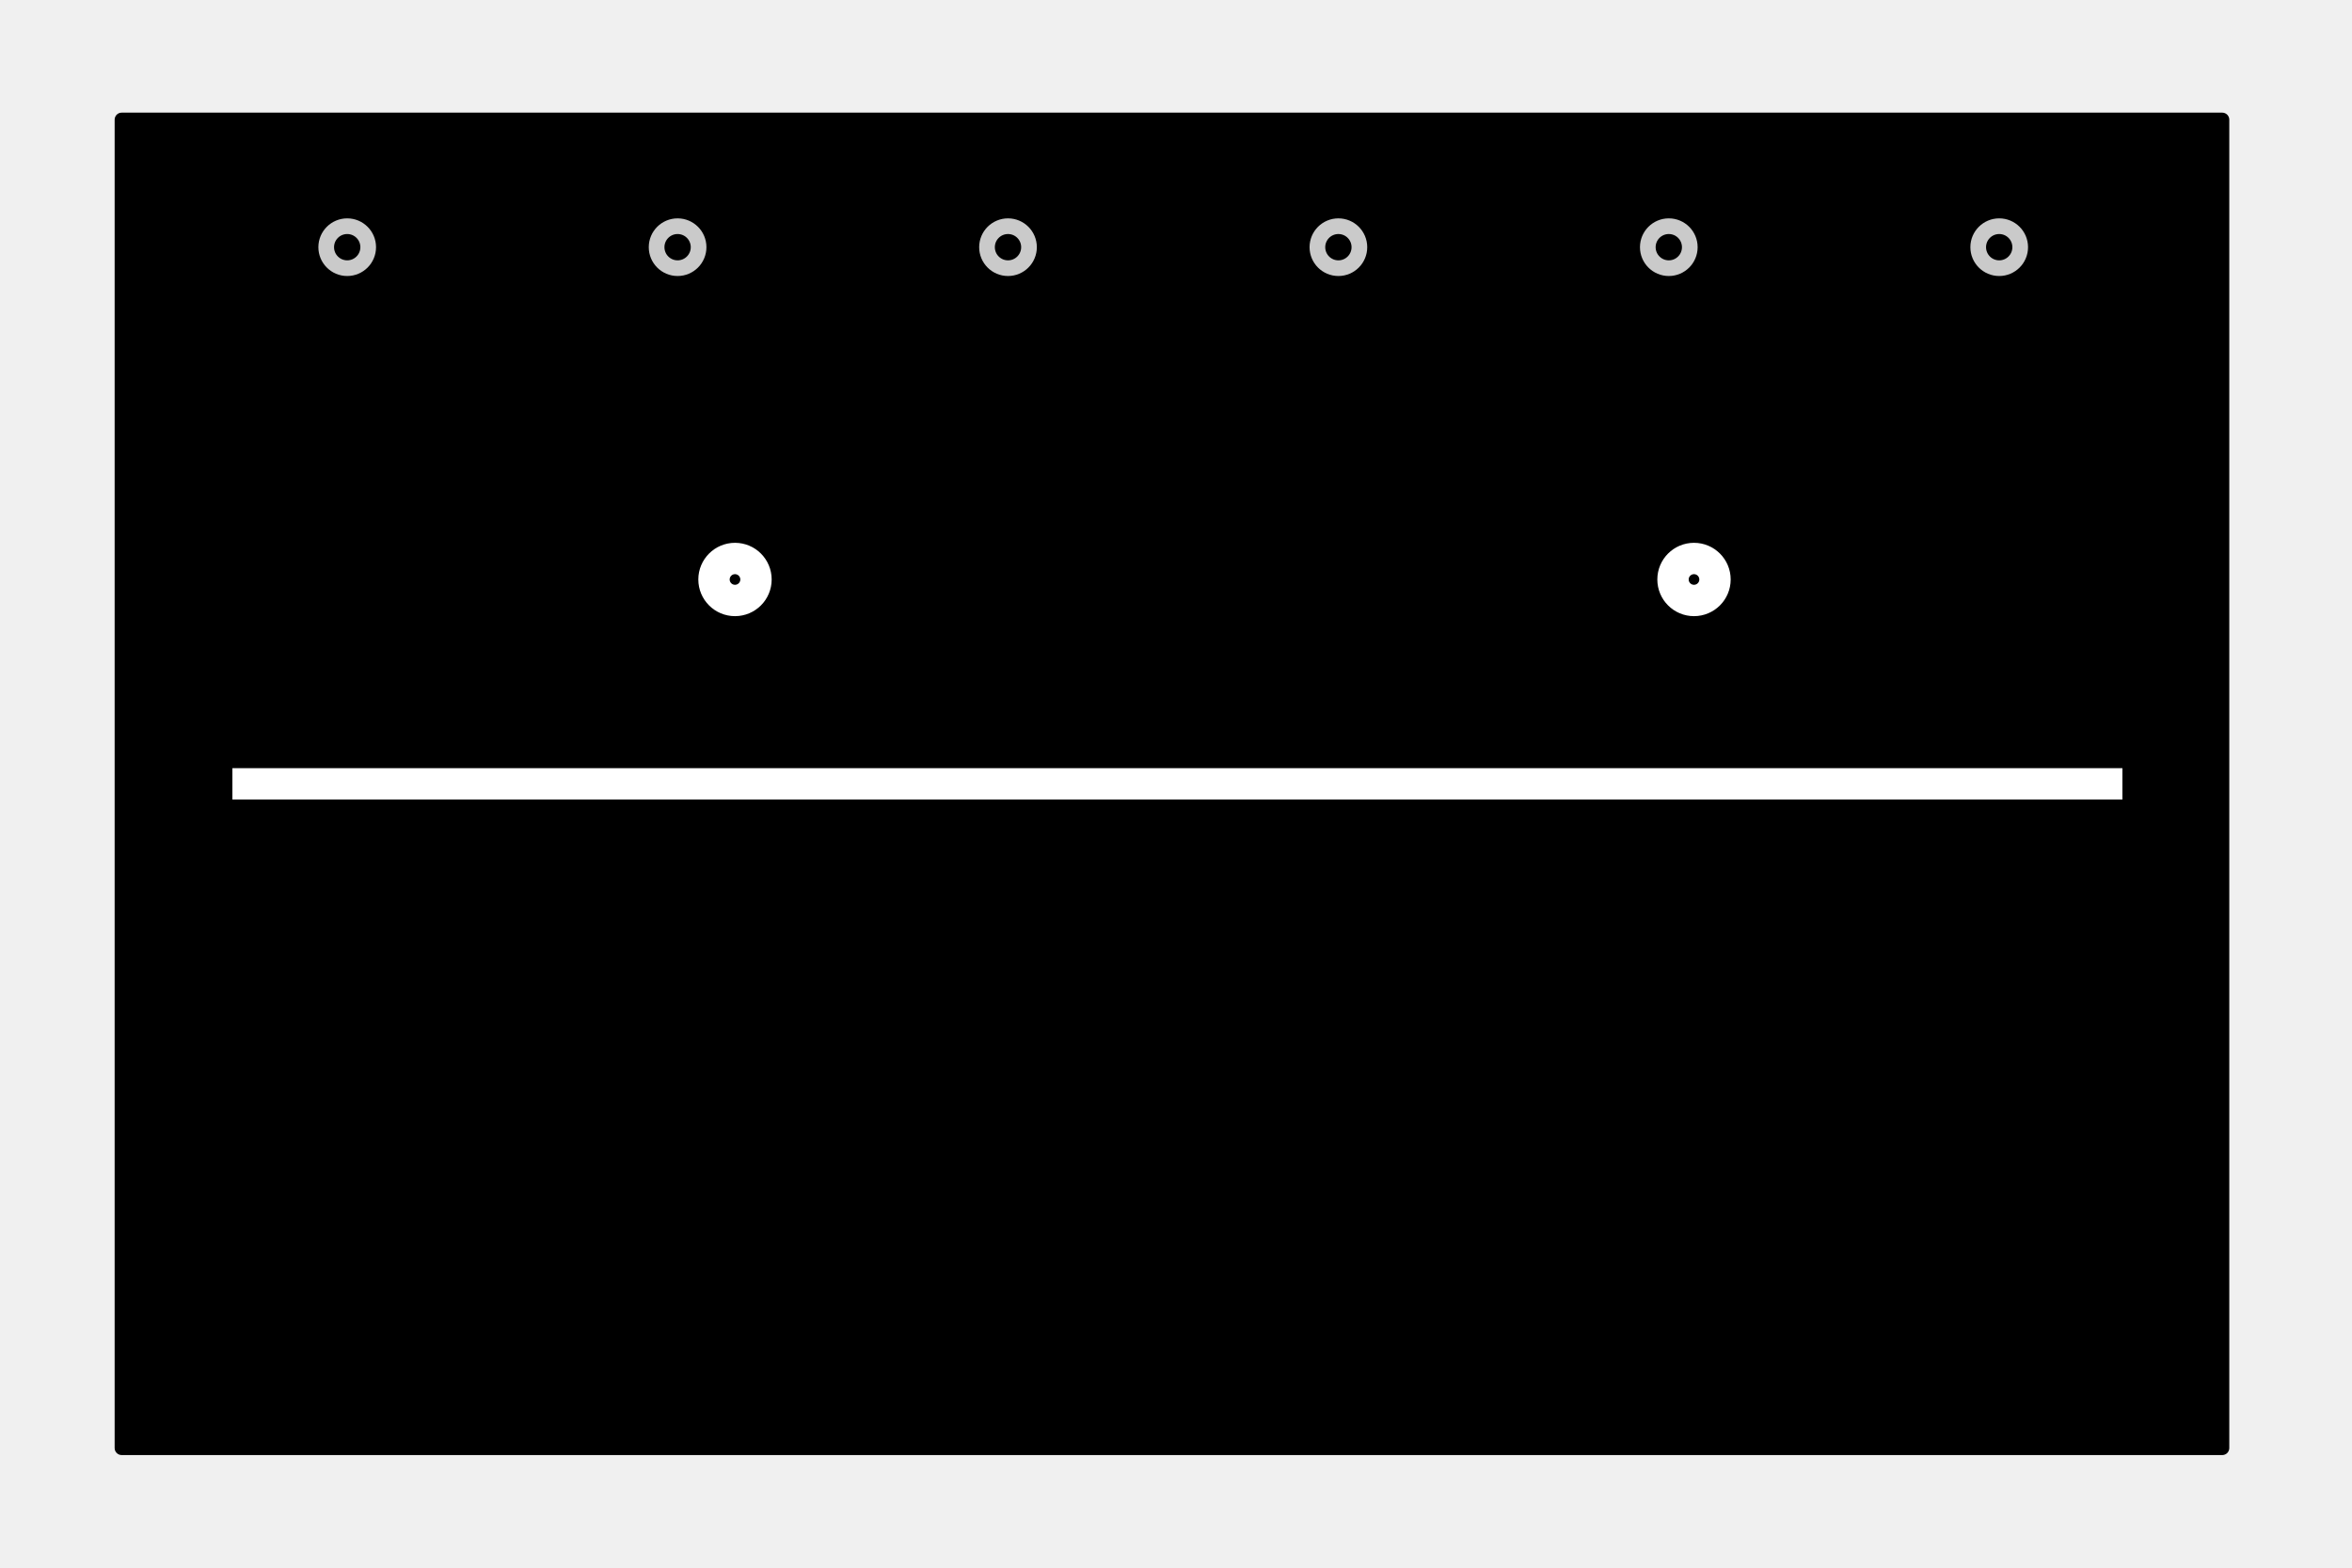
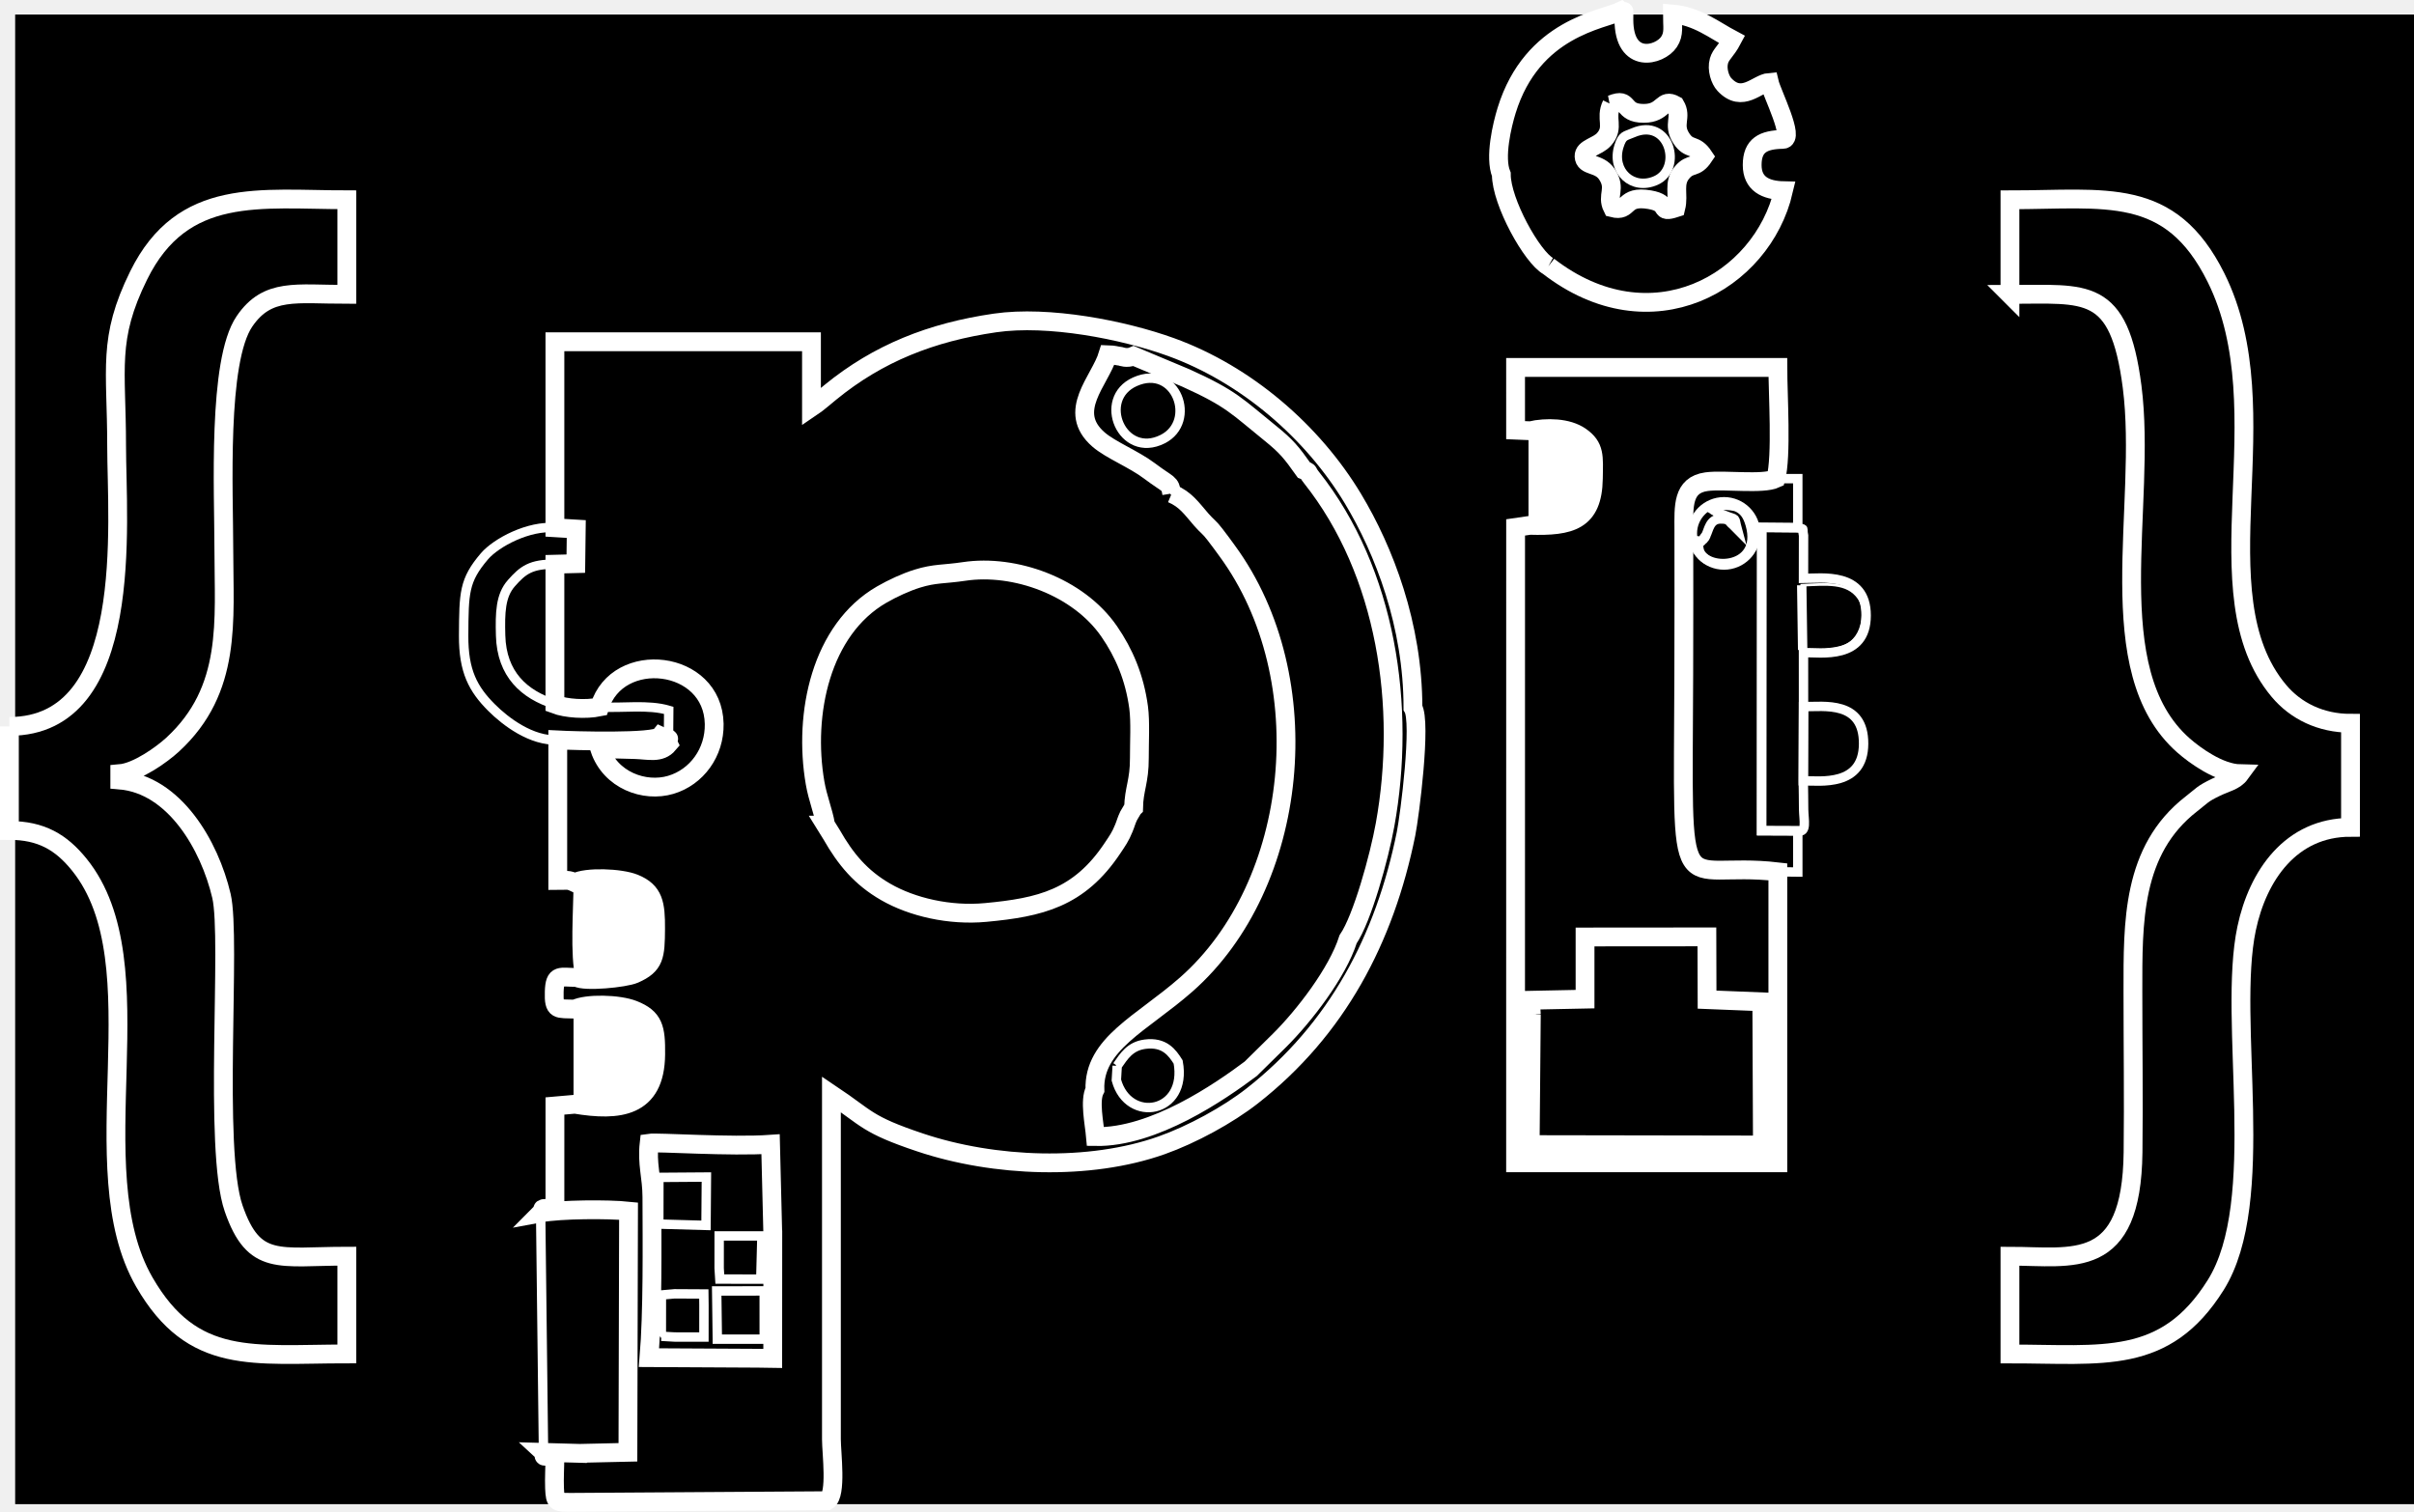
- <svg xmlns="http://www.w3.org/2000/svg" width="600" height="400" viewBox="0 0 158.75 105.833" id="svg8">
-   <g id="layer1" transform="translate(0 -191.1667)">
-     <path style="line-height:normal;font-variant-ligatures:normal;font-variant-position:normal;font-variant-caps:normal;font-variant-numeric:normal;font-variant-alternates:normal;font-feature-settings:normal;text-indent:0;text-align:start;text-decoration-line:none;text-decoration-style:solid;text-decoration-color:#000;text-transform:none;text-orientation:mixed;shape-padding:0;isolation:auto;mix-blend-mode:normal" d="M8.213 198.771c-.262-.001-.475.212-.475.475v89.676c-.001.262.212.475.475.475H149.994c.262-0.0.473-.213.473-.475v-89.676c.001-.262-.211-.474-.473-.475zm141.309 89.678H8.686z" id="rect4485" color="#000" font-weight="400" font-family="sans-serif" white-space="normal" overflow="visible" stroke-width=".053" stroke-linejoin="round" />
-     <path d="M15.686 244.083H143.253" id="path4492" fill="none" stroke="#fff" stroke-width="2.117" />
-     <circle id="path4494" cx="49.609" cy="230.287" r="1.417" fill="none" stroke="#fff" stroke-width="2.117" stroke-linecap="round" stroke-linejoin="round" />
-     <circle id="path4494-6-4" cx="114.338" cy="230.287" r="1.417" fill="none" stroke="#fff" stroke-width="2.117" stroke-linecap="round" stroke-linejoin="round" />
-     <circle id="path4494-4" cx="23.435" cy="207.854" r="1.417" fill="none" stroke="#cacaca" stroke-width="1.058" stroke-linecap="round" stroke-linejoin="round" />
-     <circle id="path4494-4-1" cx="45.735" cy="207.854" r="1.417" fill="none" stroke="#cacaca" stroke-width="1.058" stroke-linecap="round" stroke-linejoin="round" />
-     <circle id="path4494-4-4" cx="68.036" cy="207.854" r="1.417" fill="none" stroke="#cacaca" stroke-width="1.058" stroke-linecap="round" stroke-linejoin="round" />
-     <circle id="path4494-4-0" cx="134.938" cy="207.854" r="1.417" fill="none" stroke="#cacaca" stroke-width="1.058" stroke-linecap="round" stroke-linejoin="round" />
-     <circle id="path4494-4-6" cx="112.637" cy="207.854" r="1.417" fill="none" stroke="#cacaca" stroke-width="1.058" stroke-linecap="round" stroke-linejoin="round" />
-     <circle id="path4494-4-3" cx="90.336" cy="207.854" r="1.417" fill="none" stroke="#cacaca" stroke-width="1.058" stroke-linecap="round" stroke-linejoin="round" />
+ <svg xmlns="http://www.w3.org/2000/svg" width="90.124mm" height="56.444mm" viewBox="0 0 319.339 200" id="svg2" version="1.1">
+   <defs id="defs4" />
+   <g id="layer1" transform="translate(112.7731,-752.271)">
+     <rect style="fill:#000000;stroke:#000000;stroke-width:2.488;stroke-miterlimit:4;stroke-dasharray:none" id="rect4672" width="314.845" height="194.585" x="-109.523" y="755.439" />
+   </g>
+   <g id="layer2" style="display:inline" transform="translate(3.543307,-365.5283)">
+     <path d="m 105.688,474.696 c -0.357,-1.945 -1.052,-3.528 -1.408,-5.594 -1.58,-9.167 0.784,-20.288 8.823,-24.916 1.414,-0.815 3.18,-1.633 4.686,-2.102 2.324,-0.726 3.53,-0.553 6.219,-0.956 6.65,-0.997 15.073,1.992 19.172,7.926 1.98,2.868 3.362,6.101 3.9,10.056 0.254,1.875 0.089,4.715 0.098,6.708 0.015,3.073 -0.716,4.101 -0.764,6.585 -0.054,0.053 -0.123,0.08 -0.138,0.182 l -0.511,0.865 c -0.344,0.732 -0.328,0.878 -0.635,1.633 -0.481,1.182 -0.839,1.655 -1.501,2.649 -4.434,6.664 -9.605,7.843 -16.782,8.514 -4.776,0.448 -9.736,-0.707 -13.231,-2.723 -3.288,-1.896 -5.3,-4.329 -7.151,-7.572 l -0.779,-1.255 z m -7,54.146 -0.01,16.406 -1.934,-0.029 -14.435,-0.077 c 0.502,-6.029 0.404,-14.876 0.384,-21.256 -0.01,-2.694 -0.675,-4.37 -0.363,-7.12 1.052,-0.161 10.882,0.513 16.062,0.144 l 0.295,11.931 z m -25.434,28.966 -4.9,-0.135 c 0.586,0.545 -0.9,0.533 1.508,0.533 0,1.306 -0.102,2.95 -0.048,4.197 0.087,1.998 0.266,1.866 2.268,1.881 l 33.809,-0.218 c 1.282,-0.784 0.551,-6.343 0.551,-8.124 0,-5.57 0,-11.143 0,-16.715 l 0,-28.918 c 4.784,3.202 4.608,3.978 11.737,6.365 9.803,3.282 22.408,3.762 31.958,0.372 4.004,-1.42 8.756,-4.011 11.958,-6.519 11.222,-8.787 17.54,-20.752 20.362,-34.698 0.478,-2.366 2.066,-14.786 0.914,-16.67 0.001,-10.925 -3.81,-20.799 -7.935,-27.655 -5.345,-8.883 -14.138,-16.461 -24.065,-20.058 -6.317,-2.288 -16.227,-4.216 -23.282,-3.192 -8.442,1.226 -15.461,4.011 -21.765,9.159 -0.828,0.675 -1.78,1.509 -2.52,2.005 l 0,-8.675 -33.94,0 0,24.606 2.824,0.17 -0.059,4.579 -2.765,0.071 0,18.536 c 1.464,0.557 4.055,0.73 5.909,0.35 2.367,-7.687 15.002,-6.297 15.162,2.24 0.071,3.768 -2.307,7.048 -5.75,8.067 -3.458,1.025 -7.987,-0.584 -9.401,-4.764 1.549,0.008 3.094,0.051 4.642,0.097 1.867,0.057 3.378,0.545 4.46,-0.732 -0.773,-1.531 1.113,-0.026 -1.052,-1.056 -0.723,0.941 -11.59,0.618 -13.592,0.514 l 0,18.599 c 1.285,0 1.348,-0.152 2.262,0.281 1.492,-0.799 6.033,-0.635 7.873,0.115 2.565,1.044 2.828,2.697 2.807,6.013 -0.023,3.572 -0.122,4.775 -2.801,5.951 -1.287,0.564 -6.65,1.064 -7.602,0.463 -2.23,0 -2.931,-0.541 -3.007,1.881 -0.082,2.594 0.46,2.214 2.732,2.307 1.542,-0.775 5.803,-0.672 7.738,0.097 2.695,1.071 2.991,2.416 2.954,5.898 -0.074,7.069 -4.865,7.56 -10.693,6.59 l -2.638,0.231 -0.002,13.544 c -2.375,0 -1.262,-0.03 -1.886,0.603 2.586,-0.484 8.948,-0.521 11.625,-0.24 l -0.083,31.909 -6.265,0.14 z m 78.205,-126.99 c -0.245,-1.488 -0.337,-1.029 -2.936,-2.985 -2.103,-1.583 -5.156,-2.777 -6.741,-4.154 -4.312,-3.739 0.18,-7.749 1.239,-11.223 0.978,0.032 0.829,0.108 1.702,0.222 0.032,0.006 0.815,0.338 1.694,-0.046 l 6.942,2.913 c 6.072,2.746 6.763,3.774 11.13,7.293 2.141,1.726 2.8,2.542 4.458,4.878 0.816,0.32 0.314,0.123 0.986,0.967 9.961,12.531 12.576,30.352 9.747,45.971 -0.777,4.298 -3.013,12.382 -4.889,15.142 -1.401,4.416 -5.823,10.153 -9.091,13.395 l -3.793,3.738 c -4.023,3.007 -12.828,9.108 -20.535,8.967 -0.158,-1.78 -0.812,-4.771 -0.073,-6.187 -0.207,-6.084 6.189,-8.751 12.079,-13.931 14.96,-13.156 17.817,-40.449 5.413,-57.376 -0.448,-0.636 -1.033,-1.407 -1.629,-2.189 -0.746,-0.981 -1.02,-1.047 -1.807,-1.955 -1.275,-1.473 -2.05,-2.655 -3.894,-3.44" style="fill:none;fill-opacity:1;fill-rule:evenodd;stroke:#ffffff;stroke-width:2.488;stroke-miterlimit:4;stroke-dasharray:none" id="path3363" />
+     <path d="m 262.343,404.477 c 10.072,0 14.435,-1.186 16.162,12.207 2.033,15.778 -4.464,37.524 6.782,47.452 1.539,1.359 4.776,3.694 7.51,3.754 -0.71,0.97 -1.866,1.148 -3.21,1.798 -1.848,0.894 -1.755,1.041 -3.234,2.189 -7.921,6.144 -7.74,15.757 -7.74,24.8 0,7.079 0.1,14.225 0.017,21.294 -0.186,15.86 -7.984,13.75 -16.286,13.75 l 0,12.933 c 12.233,0 20.511,1.554 27.203,-9.091 7.012,-11.155 1.525,-34.982 4.107,-47.206 1.478,-6.999 5.851,-13.374 13.743,-13.374 l 0,-13.767 c -3.944,0 -7.252,-1.633 -9.477,-4.289 -10.816,-12.914 0.556,-36.84 -8.319,-54.676 -6.068,-12.194 -14.584,-10.288 -27.257,-10.288 l 0,12.515 z" style="fill:none;fill-opacity:1;fill-rule:evenodd;stroke:#ffffff;stroke-width:2.488;stroke-miterlimit:4;stroke-dasharray:none" id="path3365" />
+     <path d="m -2.299,461.627 0,13.768 c 4.197,0 6.84,1.545 9.244,4.522 10.675,13.22 -0.146,40.06 8.603,55.225 6.414,11.119 14.4,9.506 26.788,9.506 l 0,-12.932 c -8.994,0 -12.275,1.453 -14.969,-6.306 -2.726,-7.847 -0.285,-35.69 -1.615,-41.356 -1.575,-6.717 -6.236,-14.733 -13.451,-15.333 l 0,-0.835 c 2.308,-0.192 5.567,-2.533 6.997,-3.85 7.905,-7.275 6.769,-16.442 6.769,-25.771 0,-7.686 -0.87,-24.948 2.732,-30.226 3.053,-4.474 6.827,-3.566 13.537,-3.566 l 0,-12.515 c -11.43,0 -21.706,-1.809 -27.536,10.008 -4.161,8.432 -2.917,12.298 -2.917,22.533 0,10.165 2.587,37.129 -14.183,37.129" style="fill:none;fill-opacity:1;fill-rule:evenodd;stroke:#ffffff;stroke-width:2.488;stroke-miterlimit:4;stroke-dasharray:none" id="path3367" />
+     <path d="m 198.833,422.513 c 2.266,-0.481 4.994,-0.424 6.694,0.759 1.948,1.356 1.756,2.644 1.711,5.58 -0.084,5.624 -3.036,6.334 -8.405,6.178 l -1.882,0.273 -0.004,64.444 0,19.613 34.695,0 -0.001,-27.155 0.001,-11.339 c -13.644,-1.58 -12.543,6.084 -12.447,-25.996 0.019,-6.409 0.026,-12.825 0.011,-19.234 -0.008,-3.067 -0.224,-5.937 2.998,-6.38 2.34,-0.322 7.405,0.411 9.171,-0.408 0.797,-2.906 0.268,-11.17 0.267,-14.708 l -34.695,0 7e-4,8.297 1.886,0.077 z m 0.199,77.234 -0.102,-1.889 7.207,-0.147 0,-8.222 16.119,-0.013 0.023,8.301 7.239,0.289 0.081,18.941 -30.719,-0.051 0.152,-17.21 z" style="fill:none;fill-opacity:1;fill-rule:evenodd;stroke:#ffffff;stroke-width:2.488;stroke-miterlimit:4;stroke-dasharray:none" id="path3385" />
+     <path d="m 199.032,499.748 -0.152,17.21 30.719,0.051 -0.08,-18.941 -7.24,-0.289 -0.023,-8.301 -16.119,0.013 0,8.222 -7.207,0.147 0.102,1.889 z" style="fill:none;fill-opacity:1;fill-rule:evenodd;stroke:#ffffff;stroke-width:1.244;stroke-miterlimit:4;stroke-dasharray:none" id="path3393" />
+     <path d="m 223.534,433.253 c -0.919,-0.555 -0.085,0.108 -0.839,-0.697 0.471,-0.33 2.909,-0.231 3.556,0.061 0.869,0.393 1.377,1.051 1.738,2.324 1.744,6.161 -6.363,6.219 -6.792,3.167 -0.304,-2.154 -0.23,-0.12 0.442,-1.097 1.302,-1.897 -0.457,1.038 0.476,-0.643 0.396,-0.716 0.49,-2.155 1.92,-2.183 1.255,-0.025 1.099,0.37 1.65,0.783 l 0.594,0.599 c -0.489,-1.799 0.071,-1.152 -1.644,-1.848 -0.895,-0.363 -0.497,-0.1 -1.102,-0.466 z m 8.107,47.613 2.639,0.031 0,-5.448 -4.789,-0.019 0.021,-40.127 4.767,0.042 0,-6.497 -2.906,0 c -1.767,0.82 -6.831,0.087 -9.171,0.408 -3.222,0.443 -3.005,3.313 -2.998,6.38 0.015,6.409 0.009,12.826 -0.011,19.234 -0.096,32.079 -1.197,24.415 12.447,25.996" style="fill:none;fill-opacity:1;fill-rule:evenodd;stroke:#ffffff;stroke-width:1.244;stroke-miterlimit:4;stroke-dasharray:none" id="path3395" />
+     <path d="m 68.354,557.673 4.9,0.135 6.265,-0.139 0.083,-31.91 c -2.677,-0.282 -9.039,-0.245 -11.625,0.24 l 0.378,31.675 z" style="fill:none;fill-opacity:1;fill-rule:evenodd;stroke:#ffffff;stroke-width:1.244;stroke-miterlimit:4;stroke-dasharray:none" id="path3397" />
+     <path d="m 209.646,379.353 c 2.485,-1.009 1.239,1.179 4.263,1.174 2.721,-0.004 2.361,-2.087 4.158,-1.086 0.962,1.617 -0.423,2.515 0.812,4.399 1.069,1.632 1.767,0.606 2.959,2.392 -1.129,1.688 -1.714,0.777 -2.842,2.082 -1.262,1.459 -0.399,2.924 -0.843,4.706 -2.484,0.81 -0.584,-0.579 -3.469,-1.072 -3.622,-0.62 -2.555,1.68 -4.916,1.074 -0.84,-1.668 0.575,-2.498 -0.747,-4.457 -1.05,-1.557 -2.953,-0.949 -3.017,-2.354 -0.05,-1.092 1.768,-1.267 2.639,-2.244 1.45,-1.628 0.089,-2.738 1.005,-4.614 z m -8.355,21.395 c 13.559,10.495 28.272,2.166 31.103,-9.991 -2.403,-0.054 -4.148,-0.918 -4.148,-3.397 0,-2.642 1.491,-3.349 4.058,-3.392 1.644,-10e-4 -1.465,-6.122 -1.795,-7.543 -1.619,0.135 -3.573,2.825 -5.94,0.283 -0.563,-0.604 -1.039,-1.997 -0.716,-3.13 0.261,-0.913 0.945,-1.283 1.753,-2.81 -2.363,-1.25 -4.644,-3.122 -7.919,-3.394 0,1.644 0.275,2.625 -0.445,3.703 -1.222,1.829 -5.965,3.053 -5.965,-2.952 0,-1.895 0.101,-0.729 -0.377,-1.13 -2.417,1.161 -11.749,2.179 -15.138,13.147 -0.585,1.896 -1.628,6.21 -0.701,8.457 0,3.643 4.066,10.962 6.23,12.147" style="fill:none;fill-opacity:1;fill-rule:evenodd;stroke:#ffffff;stroke-width:2.488;stroke-miterlimit:4;stroke-dasharray:none" id="path3399" />
+     <path d="m 91.266,536.318 6.285,-0.004 0.003,6.384 -6.205,-10e-4 -0.083,-6.378 z m -7.315,0.531 1.748,-0.153 3.864,0.021 0.018,1.5 -0.004,4.198 -3.875,-0.004 -1.757,-0.099 0.006,-5.465 z m 7.642,-7.807 5.654,-0.004 -0.148,5.713 -5.42,-0.004 -0.089,-1.431 0.003,-4.274 z m -7.975,-7.748 6.286,-0.046 -0.051,6.397 -6.247,-0.174 0.011,-6.177 z m 13.127,23.925 1.934,0.029 0.01,-16.406 -0.295,-11.931 c -5.18,0.37 -15.01,-0.305 -16.062,-0.144 -0.313,2.75 0.354,4.425 0.363,7.12 0.019,6.38 0.118,15.226 -0.384,21.256 l 14.435,0.077 z" style="fill:none;fill-opacity:1;fill-rule:evenodd;stroke:#ffffff;stroke-width:0.351" id="path3401" />
+     <path d="m 146.606,416.028 c 5.47,-2.43 8.228,5.287 3.66,7.593 -5.362,2.706 -8.765,-5.325 -3.66,-7.593 z m 5.703,90 c 1.259,6.813 -6.597,8.188 -8.173,2.396 l 0.11,-1.883 c 0.891,-1.278 1.69,-2.611 3.698,-2.869 2.567,-0.33 3.596,1.133 4.365,2.356 z m -11.012,3.681 c -0.739,1.416 -0.085,4.406 0.073,6.187 7.707,0.14 16.512,-5.96 20.535,-8.967 l 3.793,-3.738 c 3.268,-3.241 7.69,-8.978 9.091,-13.395 1.876,-2.76 4.112,-10.844 4.889,-15.142 2.828,-15.619 0.214,-33.44 -9.747,-45.971 -0.672,-0.844 -0.169,-0.648 -0.986,-0.967 -1.657,-2.336 -2.317,-3.152 -4.458,-4.878 -4.367,-3.519 -5.058,-4.547 -11.13,-7.293 l -6.942,-2.913 c -0.878,0.385 -1.661,0.052 -1.694,0.046 -0.873,-0.114 -0.724,-0.19 -1.702,-0.222 -1.059,3.474 -5.551,7.485 -1.239,11.223 1.586,1.377 4.639,2.571 6.741,4.154 2.598,1.957 2.691,1.498 2.936,2.985 1.844,0.786 2.62,1.967 3.894,3.44 0.788,0.909 1.062,0.974 1.807,1.955 0.595,0.782 1.18,1.553 1.629,2.189 12.404,16.926 9.547,44.219 -5.413,57.376 -5.89,5.179 -12.286,7.847 -12.079,13.931" style="fill:none;fill-opacity:1;fill-rule:evenodd;stroke:#ffffff;stroke-width:0.351" id="path3403" />
+     <path d="m 70.239,463.425 c 2.002,0.103 12.869,0.427 13.592,-0.514 2.165,1.03 0.279,-0.476 1.052,1.056 l 0.037,-4.462 c -2.745,-0.816 -6.066,-0.257 -9.148,-0.447 -1.855,0.38 -4.446,0.207 -5.91,-0.35 -4.072,-1.289 -7.043,-3.975 -7.181,-9.103 -0.081,-3.005 -0.027,-5.276 1.415,-6.913 1.545,-1.754 2.595,-2.551 5.766,-2.52 l 2.765,-0.072 0.059,-4.579 -2.824,-0.17 c -3.436,-0.324 -7.755,1.94 -9.326,3.781 -2.72,3.188 -2.709,4.832 -2.746,10.463 -0.032,4.743 1.263,7.104 3.675,9.525 1.878,1.886 5.311,4.479 8.774,4.304" style="fill:none;fill-opacity:1;fill-rule:evenodd;stroke:#ffffff;stroke-width:1.244;stroke-miterlimit:4;stroke-dasharray:none" id="path3405" />
+     <path d="m 234.924,451.514 -0.122,-8.56 m -0.522,32.496 c 1.235,0.293 0.797,-1.403 0.772,-2.833 -0.023,-1.267 -0.009,-2.526 -0.046,-3.792 l 0.032,-9.805 -0.004,-7.166 c 2.288,0 8.289,0.964 8.289,-4.903 0,-5.811 -5.939,-4.902 -8.289,-4.902 l 0.009,-5.67 c -0.243,-1.163 0.255,-0.747 -0.765,-1.033 l -4.767,-0.042 -0.021,40.127 4.789,0.019 z" style="fill:none;fill-opacity:1;fill-rule:evenodd;stroke:#ffffff;stroke-width:1.244;stroke-miterlimit:4;stroke-dasharray:none" id="path3407" />
+     <path d="m 75.772,459.058 c 3.082,0.189 6.403,-0.369 9.148,0.447 l -0.037,4.462 c -1.082,1.277 -2.592,0.789 -4.46,0.732 -1.547,-0.047 -3.093,-0.089 -4.642,-0.097 1.413,4.18 5.943,5.789 9.401,4.764 3.443,-1.02 5.821,-4.299 5.75,-8.067 -0.16,-8.537 -12.796,-9.927 -15.161,-2.24" style="fill:none;fill-opacity:1;fill-rule:evenodd;stroke:#ffffff;stroke-width:0.351" id="path3409" />
+     <path d="m 72.503,482.306 c 0,3.214 -0.497,9.819 0.275,12.542 0.952,0.601 6.315,0.102 7.602,-0.463 2.68,-1.176 2.779,-2.38 2.801,-5.951 0.021,-3.316 -0.242,-4.969 -2.807,-6.013 -1.84,-0.75 -6.381,-0.914 -7.872,-0.115" style="fill:#ffffff;fill-opacity:1;fill-rule:evenodd;stroke:#ffffff;stroke-width:0.351" id="path3411" />
+     <path d="m 72.503,499.036 0,12.585 c 5.828,0.971 10.619,0.479 10.693,-6.591 0.036,-3.481 -0.259,-4.826 -2.954,-5.897 -1.935,-0.769 -6.197,-0.872 -7.738,-0.097" style="fill:#ffffff;fill-opacity:1;fill-rule:evenodd;stroke:#ffffff;stroke-width:0.351" id="path3413" />
+     <path d="m 198.833,435.031 c 5.37,0.156 8.321,-0.554 8.405,-6.178 0.045,-2.936 0.236,-4.224 -1.711,-5.58 -1.699,-1.182 -4.427,-1.24 -6.694,-0.759 l 0,12.517 z" style="fill:#ffffff;fill-opacity:1;fill-rule:evenodd;stroke:#ffffff;stroke-width:0.351" id="path3415" />
+     <path d="m 212.491,383.096 c 4.795,-2.085 6.597,4.707 3.031,6.305 -3.097,1.387 -5.931,-1.234 -4.902,-4.514 0.465,-1.483 0.804,-1.326 1.872,-1.791 z m -6.488,3.114 c 0.065,1.405 1.966,0.797 3.017,2.355 1.321,1.959 -0.094,2.79 0.747,4.457 2.361,0.606 1.294,-1.694 4.916,-1.074 2.885,0.493 0.985,1.883 3.469,1.072 0.444,-1.781 -0.418,-3.247 0.843,-4.706 1.128,-1.305 1.713,-0.394 2.842,-2.082 -1.192,-1.785 -1.891,-0.76 -2.959,-2.392 -1.235,-1.884 0.151,-2.782 -0.812,-4.399 -1.796,-1.002 -1.437,1.081 -4.158,1.086 -3.024,0.006 -1.778,-2.183 -4.263,-1.174 -0.915,1.876 0.445,2.986 -1.005,4.614 -0.87,0.978 -2.689,1.152 -2.639,2.243" style="fill:none;fill-opacity:1;fill-rule:evenodd;stroke:#ffffff;stroke-width:0.351" id="path3417" />
+     <path d="m 235.006,468.825 c 2.226,0 7.953,0.811 7.979,-4.899 0.026,-5.72 -5.204,-4.907 -7.948,-4.907 l -0.031,9.805 z" style="fill:none;fill-opacity:1;fill-rule:evenodd;stroke:#ffffff;stroke-width:1.244;stroke-miterlimit:4;stroke-dasharray:none" id="path3419" />
+     <path d="m 242.378,444.688 c -1.548,-2.231 -4.326,-1.864 -7.575,-1.734 l 0.122,8.56 c 2.872,0.154 5.133,0.044 6.446,-1.041 0.964,-0.798 1.686,-2.277 1.496,-4.413 -0.041,-0.467 -0.167,-0.908 -0.489,-1.372" style="fill:none;fill-opacity:1;fill-rule:evenodd;stroke:#ffffff;stroke-width:0.351" id="path3421" />
+     <path d="m 146.606,416.028 c -5.106,2.268 -1.702,10.299 3.66,7.593 4.568,-2.306 1.811,-10.022 -3.66,-7.593" style="fill:none;fill-opacity:1;fill-rule:evenodd;stroke:#ffffff;stroke-width:1.244;stroke-miterlimit:4;stroke-dasharray:none" id="path3423" />
+     <path d="m 144.246,506.541 -0.11,1.883 c 1.577,5.792 9.432,4.417 8.173,-2.396 -0.769,-1.223 -1.798,-2.686 -4.365,-2.356 -2.008,0.258 -2.806,1.591 -3.698,2.869" style="fill:none;fill-opacity:1;fill-rule:evenodd;stroke:#ffffff;stroke-width:1.244;stroke-miterlimit:4;stroke-dasharray:none" id="path3425" />
+     <path d="m 91.349,542.697 6.205,0.001 -0.003,-6.384 -6.285,0.004 0.083,6.378 z" style="fill:none;fill-opacity:1;fill-rule:evenodd;stroke:#ffffff;stroke-width:1.244;stroke-miterlimit:4;stroke-dasharray:none" id="path3427" />
+     <path d="m 212.491,383.096 c -1.068,0.465 -1.406,0.308 -1.872,1.791 -1.028,3.28 1.806,5.901 4.902,4.514 3.567,-1.599 1.764,-8.39 -3.031,-6.305" style="fill:none;fill-opacity:1;fill-rule:evenodd;stroke:#ffffff;stroke-width:1.244;stroke-miterlimit:4;stroke-dasharray:none" id="path3429" />
+     <path d="m 83.606,527.472 6.247,0.174 0.051,-6.397 -6.286,0.046 -0.011,6.177 z" style="fill:none;fill-opacity:1;fill-rule:evenodd;stroke:#ffffff;stroke-width:1.244;stroke-miterlimit:4;stroke-dasharray:none" id="path3431" />
+     <path d="m 83.944,542.314 1.757,0.099 3.875,0.004 0.004,-4.198 -0.018,-1.5 -3.864,-0.021 -1.748,0.153 -0.006,5.465 z" style="fill:none;fill-opacity:1;fill-rule:evenodd;stroke:#ffffff;stroke-width:1.244;stroke-miterlimit:4;stroke-dasharray:none" id="path3433" />
+     <path d="m 91.59,533.316 0.089,1.431 5.42,0.004 0.148,-5.713 -5.654,0.004 -0.003,4.274 z" style="fill:none;fill-opacity:1;fill-rule:evenodd;stroke:#ffffff;stroke-width:1.244;stroke-miterlimit:4;stroke-dasharray:none" id="path3435" />
+     <path d="m 224.517,431.911 c 2.31,0 4.184,1.873 4.184,4.184 0,2.31 -1.874,4.184 -4.184,4.184 -2.31,0 -4.184,-1.874 -4.184,-4.184 0,-2.31 1.874,-4.184 4.184,-4.184" style="fill:none;fill-opacity:1;fill-rule:evenodd;stroke:#ffffff;stroke-width:1.244;stroke-miterlimit:4;stroke-dasharray:none" id="path3437" />
  </g>
</svg>
